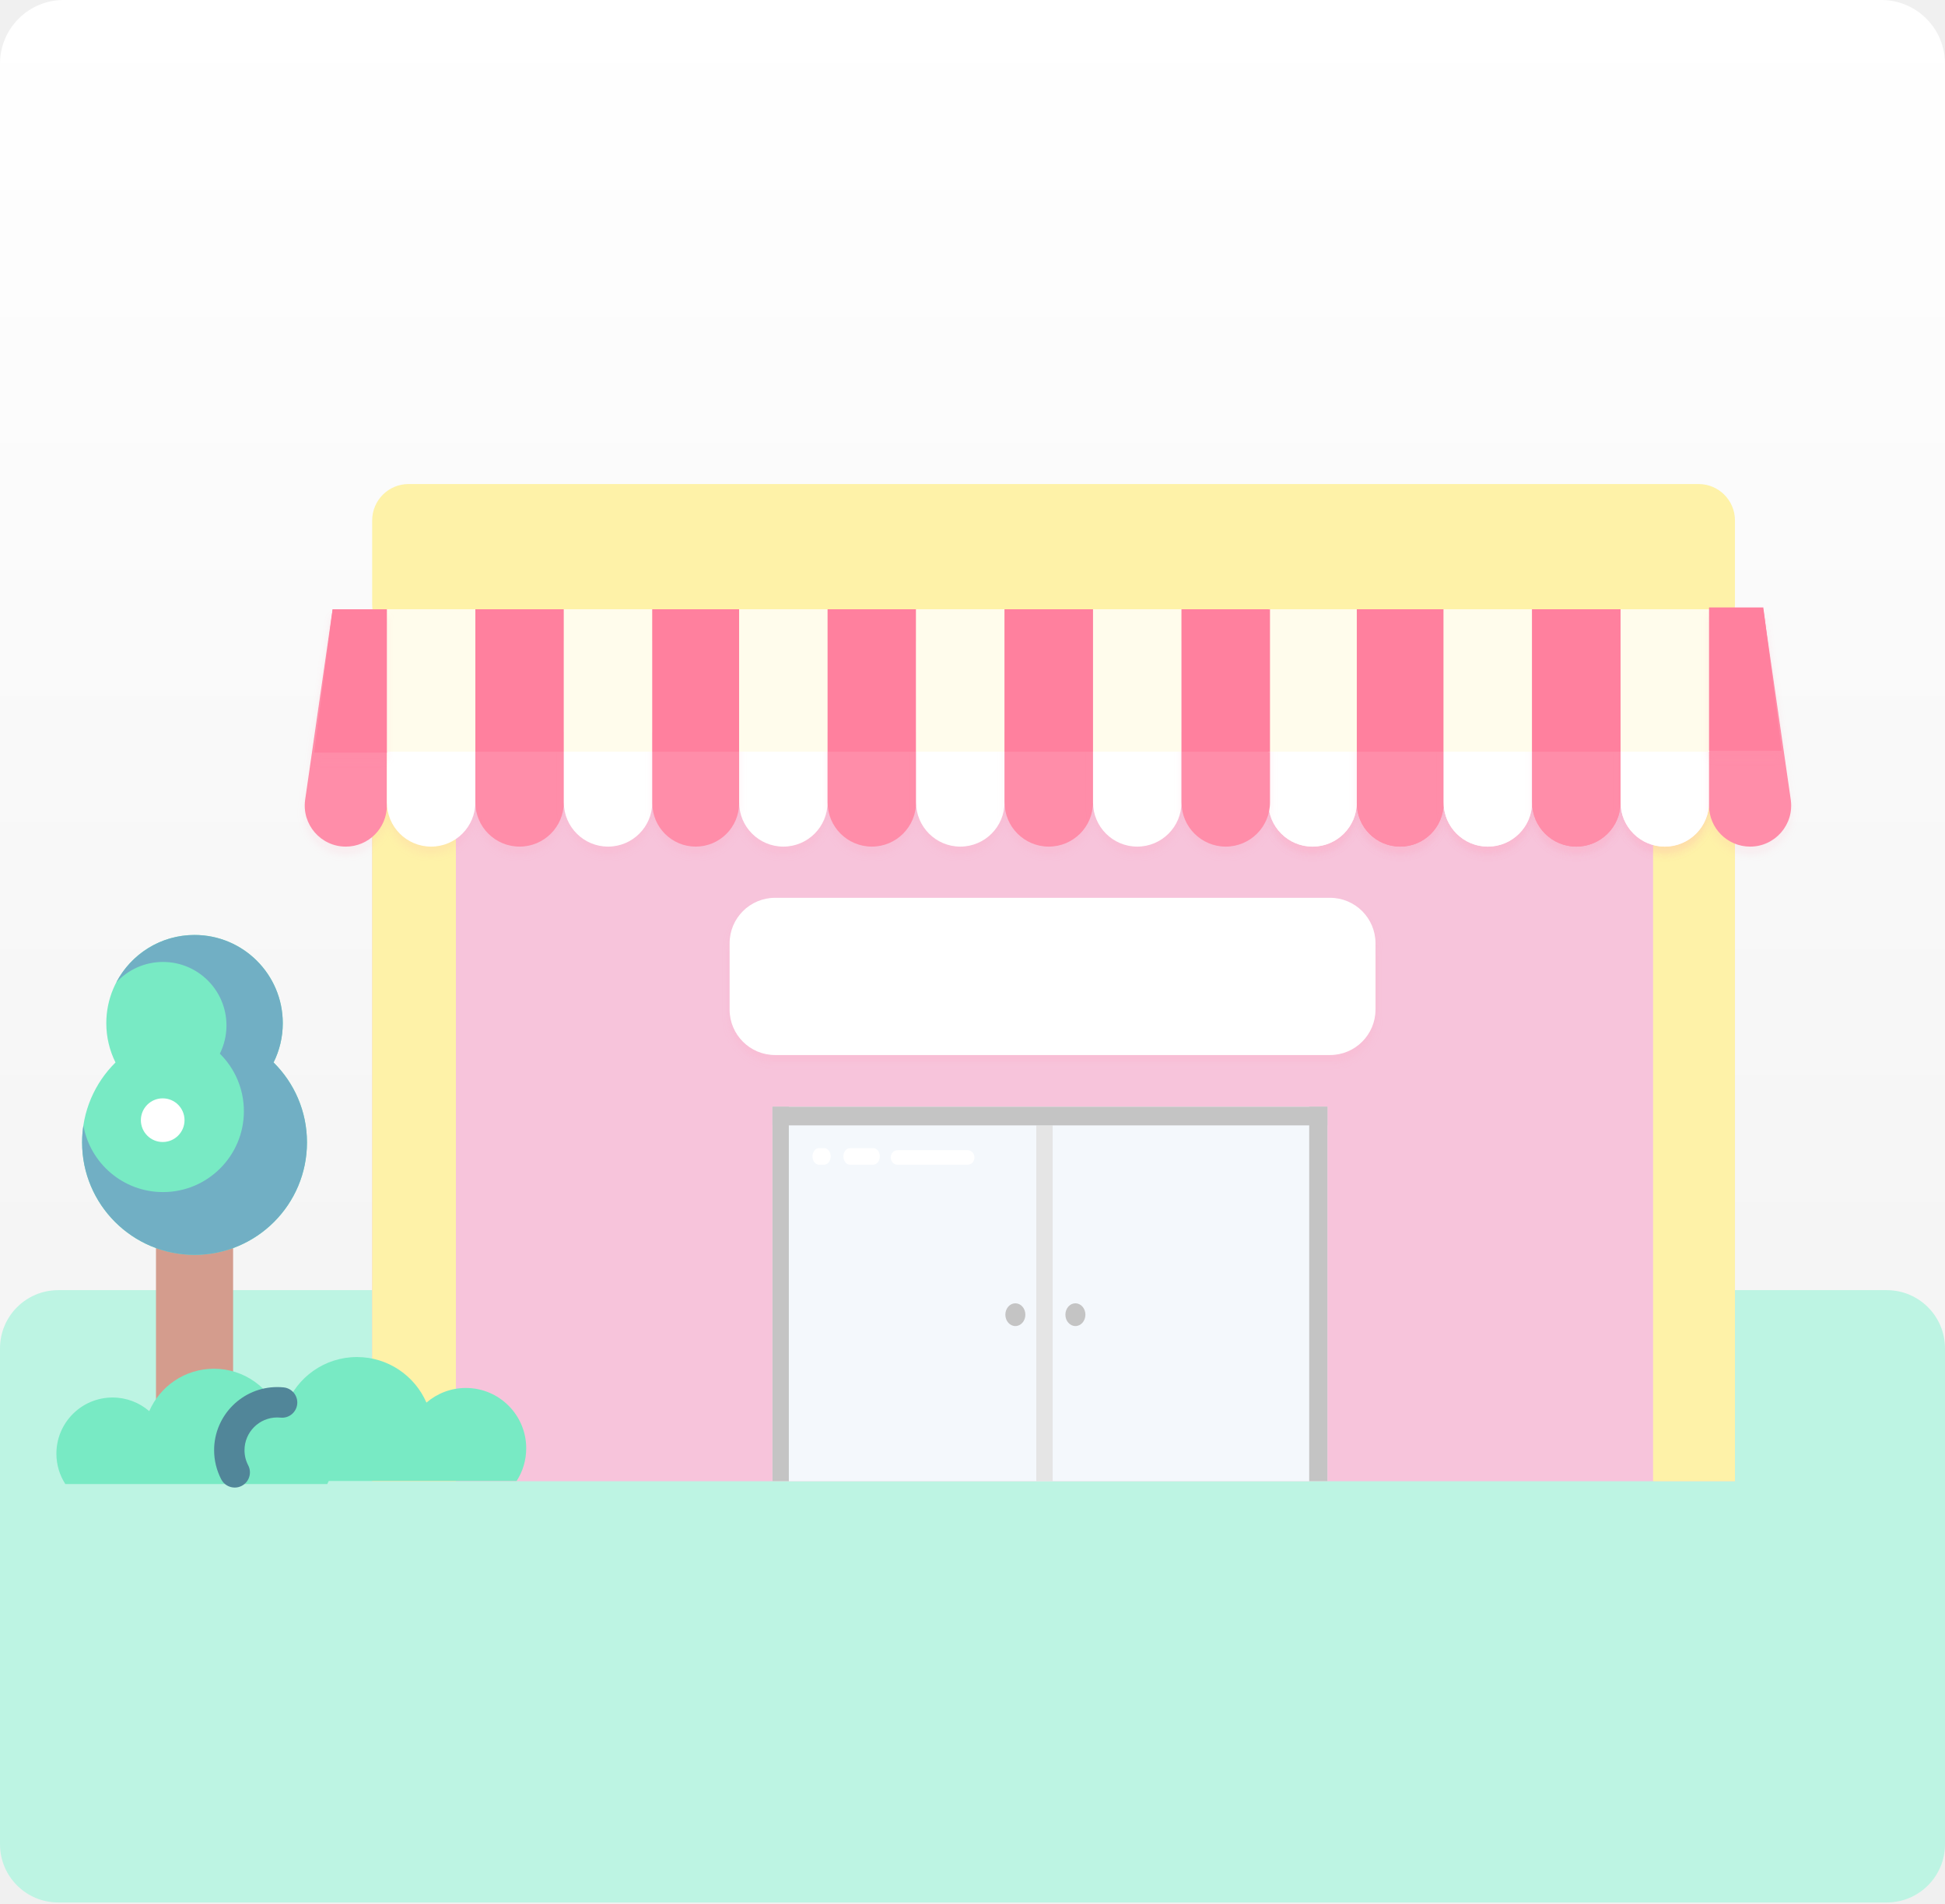
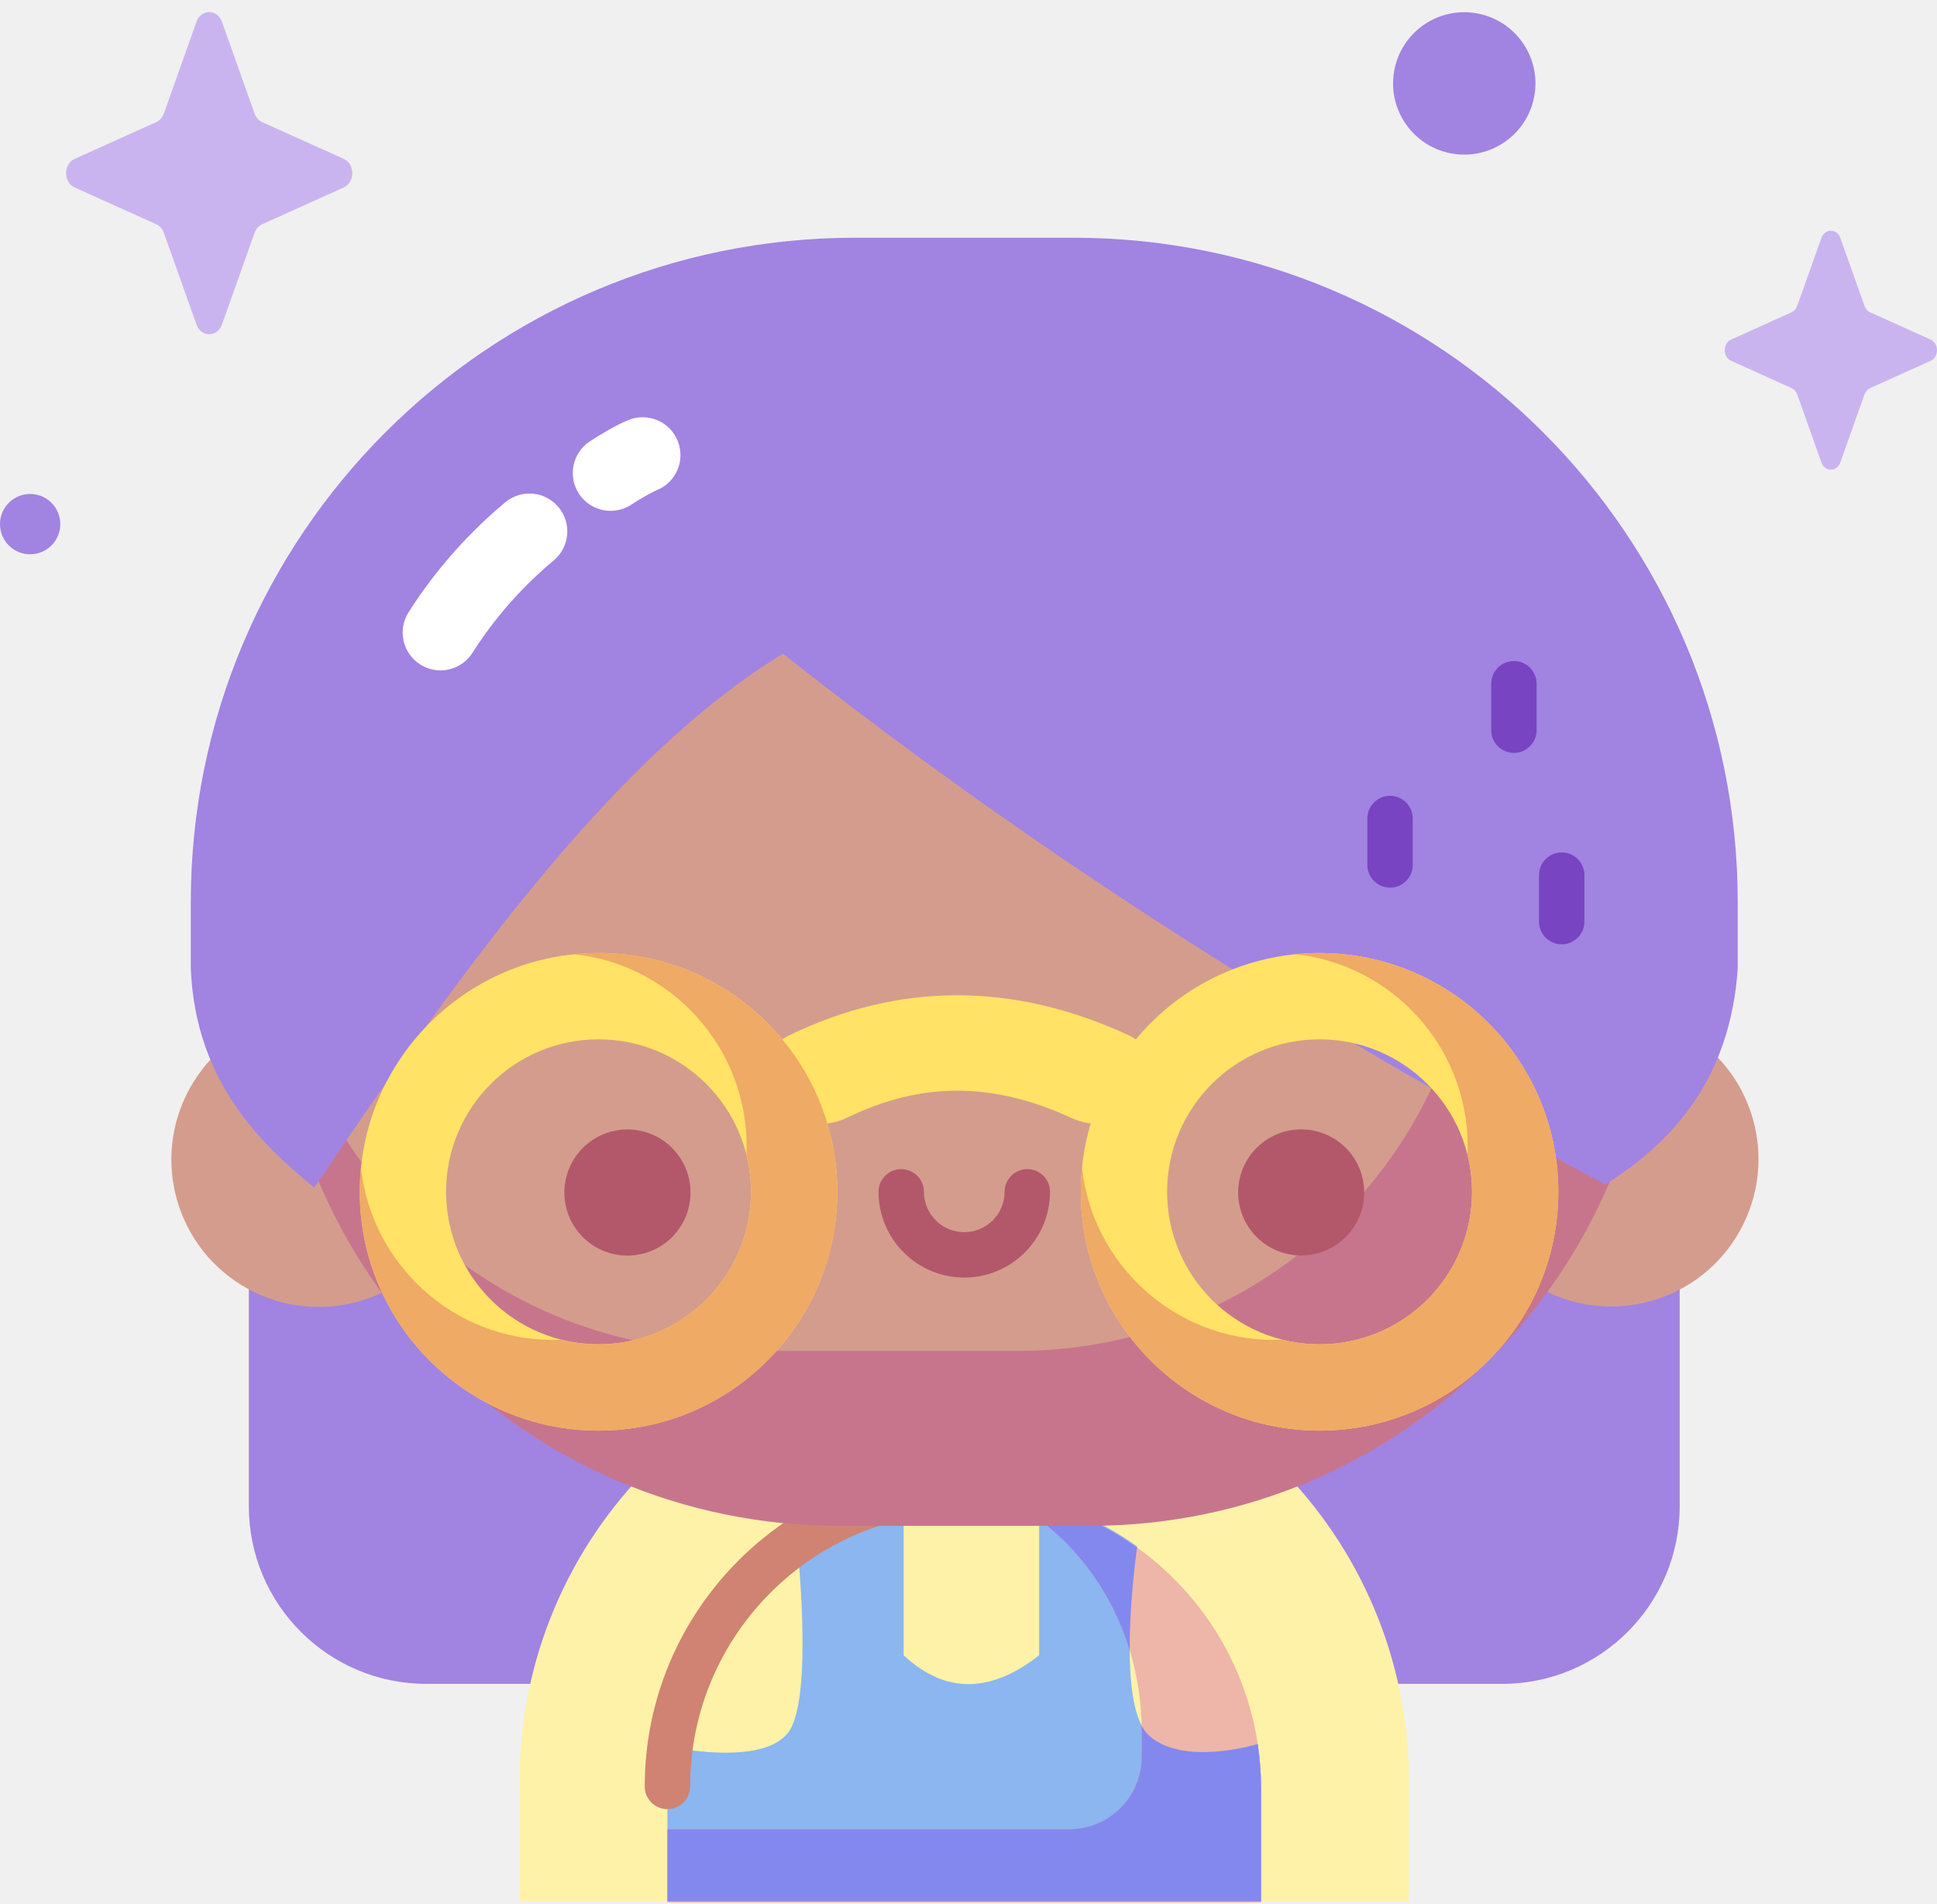
- <svg xmlns="http://www.w3.org/2000/svg" width="1069" height="1046" viewBox="0 0 1069 1046" fill="none">
-   <rect width="1069" height="1043" rx="35" fill="url(#paint0_linear)" />
-   <path d="M0 741C0 723.327 14.327 709 32 709H1037C1054.67 709 1069 723.327 1069 741V1013.5C1069 1031.17 1054.67 1045.5 1037 1045.5H32C14.327 1045.5 0 1031.17 0 1013.5V741Z" fill="#BDF4E3" />
-   <rect x="204.556" y="402.432" width="749" height="411.568" fill="#F7C4DB" />
-   <rect x="204.556" y="402.432" width="46" height="411.568" fill="#FEF2A8" />
-   <rect x="204.556" y="266" width="749" height="86.407" rx="20" fill="#FEF2A8" />
-   <g filter="url(#filter0_d)">
-     <rect x="401" y="493.386" width="355" height="86.407" rx="25" fill="white" />
-   </g>
-   <rect x="908.556" y="402.432" width="45" height="411.568" fill="#FEF2A8" />
-   <rect x="424.556" y="608.216" width="305" height="205.784" fill="#F4F8FC" />
-   <rect x="424.556" y="608.216" width="9" height="205.784" fill="#C4C4C4" />
-   <rect x="719.556" y="608.216" width="10" height="205.784" fill="#C4C4C4" />
-   <rect x="569.556" y="618.448" width="9" height="195.552" fill="#E5E5E5" />
-   <ellipse cx="558.056" cy="722.477" rx="5.5" ry="6.253" fill="#C4C4C4" />
-   <ellipse cx="591.056" cy="722.477" rx="5.5" ry="6.253" fill="#C4C4C4" />
-   <rect x="424.556" y="608.216" width="305" height="10.232" fill="#C4C4C4" />
-   <path d="M531.875 632.091H493.236C492.26 632.091 491.324 632.511 490.634 633.257C489.943 634.003 489.556 635.015 489.556 636.071C489.556 637.126 489.943 638.138 490.634 638.884C491.324 639.631 492.26 640.05 493.236 640.05H531.875C532.851 640.05 533.787 639.631 534.478 638.884C535.168 638.138 535.556 637.126 535.556 636.071C535.556 635.015 535.168 634.003 534.478 633.257C533.787 632.511 532.851 632.091 531.875 632.091V632.091Z" fill="white" />
-   <path d="M479.986 630.954H467.126C466.179 630.954 465.271 631.433 464.601 632.286C463.932 633.139 463.556 634.296 463.556 635.502C463.556 636.708 463.932 637.865 464.601 638.718C465.271 639.571 466.179 640.05 467.126 640.05H479.986C480.933 640.05 481.841 639.571 482.51 638.718C483.18 637.865 483.556 636.708 483.556 635.502C483.556 634.296 483.18 633.139 482.51 632.286C481.841 631.433 480.933 630.954 479.986 630.954V630.954Z" fill="white" />
-   <path d="M452.986 630.954H450.126C449.179 630.954 448.271 631.433 447.601 632.286C446.932 633.139 446.556 634.296 446.556 635.502C446.556 636.708 446.932 637.865 447.601 638.718C448.271 639.571 449.179 640.05 450.126 640.05H452.986C453.933 640.05 454.841 639.571 455.51 638.718C456.18 637.865 456.556 636.708 456.556 635.502C456.556 634.296 456.18 633.139 455.51 632.286C454.841 631.433 453.933 630.954 452.986 630.954V630.954Z" fill="white" />
-   <g filter="url(#filter1_d)">
-     <path d="M697.088 334.855H745.717V440.937C745.717 454.366 734.831 465.252 721.403 465.252V465.252C707.974 465.252 697.088 454.366 697.088 440.937V334.855Z" fill="white" />
-   </g>
-   <g filter="url(#filter2_d)">
-     <path d="M745.717 334.855H793.429V441.396C793.429 454.571 782.748 465.252 769.573 465.252V465.252C756.397 465.252 745.717 454.571 745.717 441.396V334.855Z" fill="#FF8DA9" />
-   </g>
-   <g filter="url(#filter3_d)">
-     <path d="M793.429 334.855H842.058V440.937C842.058 454.366 831.172 465.252 817.743 465.252V465.252C804.315 465.252 793.429 454.366 793.429 440.937V334.855Z" fill="white" />
-   </g>
-   <g filter="url(#filter4_d)">
-     <path d="M842.058 334.855H890.687V440.937C890.687 454.366 879.801 465.252 866.373 465.252V465.252C852.944 465.252 842.058 454.366 842.058 440.937V334.855Z" fill="#FF8DA9" />
-   </g>
-   <g filter="url(#filter5_d)">
-     <path d="M890.688 334.855H939.317V440.937C939.317 454.366 928.431 465.252 915.002 465.252V465.252C901.574 465.252 890.688 454.366 890.688 440.937V334.855Z" fill="white" />
-   </g>
-   <g filter="url(#filter6_d)">
-     <path d="M697.088 334.855H745.717V440.937C745.717 454.366 734.831 465.252 721.403 465.252V465.252C707.974 465.252 697.088 454.366 697.088 440.937V334.855Z" fill="white" />
-   </g>
-   <g filter="url(#filter7_d)">
-     <path d="M745.717 334.855H793.429V441.396C793.429 454.571 782.748 465.252 769.573 465.252V465.252C756.397 465.252 745.717 454.571 745.717 441.396V334.855Z" fill="#FF8DA9" />
-   </g>
-   <g filter="url(#filter8_d)">
-     <path d="M793.429 334.855H842.058V440.937C842.058 454.366 831.172 465.252 817.743 465.252V465.252C804.315 465.252 793.429 454.366 793.429 440.937V334.855Z" fill="white" />
-   </g>
-   <g filter="url(#filter9_d)">
-     <path d="M842.058 334.855H890.687V440.937C890.687 454.366 879.801 465.252 866.373 465.252V465.252C852.944 465.252 842.058 454.366 842.058 440.937V334.855Z" fill="#FF8DA9" />
-   </g>
-   <g filter="url(#filter10_d)">
-     <path d="M890.688 334.855H939.317V440.937C939.317 454.366 928.431 465.252 915.002 465.252V465.252C901.574 465.252 890.688 454.366 890.688 440.937V334.855Z" fill="white" />
-   </g>
-   <g filter="url(#filter11_d)">
-     <path d="M406.229 334.855H454.858V440.937C454.858 454.366 443.972 465.252 430.544 465.252V465.252C417.115 465.252 406.229 454.366 406.229 440.937V334.855Z" fill="white" />
-   </g>
-   <g filter="url(#filter12_d)">
-     <path d="M454.858 334.855H503.488V440.937C503.488 454.366 492.602 465.252 479.173 465.252V465.252C465.744 465.252 454.858 454.366 454.858 440.937V334.855Z" fill="#FF8DA9" />
-   </g>
-   <g filter="url(#filter13_d)">
-     <path d="M503.488 334.855H552.117V440.937C552.117 454.366 541.231 465.252 527.802 465.252V465.252C514.374 465.252 503.488 454.366 503.488 440.937V334.855Z" fill="white" />
-   </g>
-   <g filter="url(#filter14_d)">
-     <path d="M552.117 334.855H600.747V440.937C600.747 454.366 589.86 465.252 576.432 465.252V465.252C563.003 465.252 552.117 454.366 552.117 440.937V334.855Z" fill="#FF8DA9" />
-   </g>
-   <g filter="url(#filter15_d)">
-     <path d="M600.747 334.855H649.376V440.937C649.376 454.366 638.49 465.252 625.061 465.252V465.252C611.633 465.252 600.747 454.366 600.747 440.937V334.855Z" fill="white" />
-   </g>
-   <g filter="url(#filter16_d)">
-     <path d="M649.376 334.855H698.005V440.937C698.005 454.366 687.119 465.252 673.691 465.252V465.252C660.262 465.252 649.376 454.366 649.376 440.937V334.855Z" fill="#FF8DA9" />
-   </g>
-   <g filter="url(#filter17_d)">
-     <path d="M969.137 334.855H939.317V442.682C939.317 455.147 949.422 465.252 961.887 465.252V465.252C975.634 465.252 986.189 453.066 984.226 439.46L969.137 334.855Z" fill="#FF8DA9" />
-   </g>
-   <g filter="url(#filter18_d)">
-     <path d="M261.259 334.855H309.888V440.937C309.888 454.366 299.002 465.252 285.573 465.252V465.252C272.145 465.252 261.259 454.366 261.259 440.937V334.855Z" fill="#FF8DA9" />
-   </g>
-   <g filter="url(#filter19_d)">
-     <path d="M309.888 334.855H358.517V440.937C358.517 454.366 347.631 465.252 334.203 465.252V465.252C320.774 465.252 309.888 454.366 309.888 440.937V334.855Z" fill="white" />
-   </g>
-   <g filter="url(#filter20_d)">
-     <path d="M358.518 334.855H406.229V441.396C406.229 454.571 395.549 465.252 382.373 465.252V465.252C369.198 465.252 358.518 454.571 358.518 441.396V334.855Z" fill="#FF8DA9" />
-   </g>
-   <g filter="url(#filter21_d)">
-     <path d="M182.809 334.855H212.629V442.682C212.629 455.147 202.524 465.252 190.059 465.252V465.252C176.312 465.252 165.758 453.066 167.721 439.46L182.809 334.855Z" fill="#FF8DA9" />
-   </g>
-   <g filter="url(#filter22_d)">
-     <path d="M212.629 334.855H261.259V440.937C261.259 454.366 250.373 465.252 236.944 465.252V465.252C223.515 465.252 212.629 454.366 212.629 440.937V334.855Z" fill="white" />
-   </g>
-   <path d="M697.088 334.855H745.717V413.093H697.088V334.855Z" fill="#FFFCEC" />
-   <path d="M745.717 334.855H793.429V413.093H745.717V334.855Z" fill="#FF809E" />
-   <path d="M793.429 334.855H842.059V413.093H793.429V334.855Z" fill="#FFFCEC" />
-   <path d="M842.059 334.855H890.688V413.093H842.059V334.855Z" fill="#FF809E" />
-   <path d="M890.688 334.855H939.317V413.093H890.688V334.855Z" fill="#FFFCEC" />
-   <path d="M697.088 334.855H745.717V413.093H697.088V334.855Z" fill="#FFFCEC" />
-   <path d="M745.717 334.855H793.429V413.093H745.717V334.855Z" fill="#FF809E" />
-   <path d="M793.429 334.855H842.059V413.093H793.429V334.855Z" fill="#FFFCEC" />
-   <path d="M842.059 334.855H890.688V413.093H842.059V334.855Z" fill="#FF809E" />
-   <path d="M890.688 334.855H939.317V413.093H890.688V334.855Z" fill="#FFFCEC" />
-   <path d="M406.229 334.855H454.859V413.093H406.229V334.855Z" fill="#FFFCEC" />
-   <path d="M454.859 334.855H503.488V413.093H454.859V334.855Z" fill="#FF809E" />
-   <path d="M503.488 334.855H552.118V413.093H503.488V334.855Z" fill="#FFFCEC" />
-   <path d="M552.117 334.855H600.747V413.093H552.117V334.855Z" fill="#FF809E" />
-   <path d="M600.747 334.855H649.376V413.093H600.747V334.855Z" fill="#FFFCEC" />
-   <path d="M649.376 334.855H698.005V413.093H649.376V334.855Z" fill="#FF809E" />
-   <path d="M261.259 334.855H309.888V413.093H261.259V334.855Z" fill="#FF809E" />
-   <path d="M309.888 334.855H358.518V413.093H309.888V334.855Z" fill="#FFFCEC" />
-   <path d="M358.518 334.855H406.229V413.093H358.518V334.855Z" fill="#FF809E" />
-   <path d="M212.629 334.855H261.259V413.093H212.629V334.855Z" fill="#FFFCEC" />
-   <g filter="url(#filter23_d)">
-     <path d="M182.81 334.855H212.63V413.615H172.717L182.81 334.855Z" fill="#FF809E" />
-   </g>
-   <g filter="url(#filter24_d)">
-     <path d="M969.137 333.812H939.317V412.572H979.23L969.137 333.812Z" fill="#FF809E" />
-   </g>
-   <path d="M85.73 646.157H128.113V783.871H85.73V646.157Z" fill="#D49C8D" />
-   <path d="M179.862 815.559C181.762 811.917 182.842 807.78 182.842 803.388C182.842 788.835 171.044 777.037 156.491 777.037C155.592 777.037 154.704 777.083 153.827 777.173C148.267 762.565 134.14 752.182 117.58 752.182C101.665 752.182 87.996 761.773 82.02 775.488C76.611 770.823 69.574 767.996 61.872 767.996C44.822 767.996 31 781.818 31 798.868C31 805.02 32.807 810.747 35.907 815.56H179.862V815.559Z" fill="#78EAC4" />
-   <path d="M150.359 583.87C153.59 577.373 155.417 570.057 155.417 562.308C155.417 535.525 133.705 513.812 106.921 513.812C80.138 513.812 58.425 535.525 58.425 562.308C58.425 570.057 60.252 577.373 63.483 583.87C52.151 595.072 45.124 610.62 45.124 627.814C45.124 661.943 72.791 689.611 106.921 689.611C141.051 689.611 168.718 661.943 168.718 627.814C168.718 610.62 161.691 595.072 150.359 583.87V583.87Z" fill="#78EAC4" />
-   <path d="M150.359 583.87C153.59 577.373 155.417 570.057 155.417 562.308C155.417 535.525 133.705 513.812 106.921 513.812C88.227 513.812 72.013 524.396 63.92 539.894C70.296 532.973 79.43 528.634 89.583 528.634C108.85 528.634 124.471 544.254 124.471 563.522C124.471 569.096 123.157 574.361 120.832 579.034C128.984 587.093 134.039 598.278 134.039 610.648C134.039 635.202 114.135 655.105 89.581 655.105C67.705 655.105 49.533 639.3 45.827 618.488C45.366 621.53 45.124 624.643 45.124 627.814C45.124 661.943 72.791 689.611 106.921 689.611C141.051 689.611 168.718 661.943 168.718 627.814C168.718 610.62 161.691 595.074 150.359 583.87V583.87Z" fill="#71AFC4" />
-   <path d="M129.236 813.869C127.194 809.956 126.033 805.51 126.033 800.789C126.033 785.148 138.712 772.469 154.352 772.469C155.318 772.469 156.273 772.519 157.216 772.613C163.192 756.915 178.374 745.756 196.17 745.756C213.275 745.756 227.964 756.064 234.387 770.802C240.199 765.789 247.762 762.751 256.039 762.751C274.363 762.751 289.218 777.604 289.218 795.929C289.218 802.54 287.276 808.695 283.943 813.868H129.236V813.869Z" fill="#78EAC4" />
-   <path d="M129.02 817.488C126.008 817.488 123.099 815.854 121.609 812.999C119.037 808.074 117.679 802.529 117.679 796.964C117.679 777.828 133.246 762.259 152.382 762.259C153.534 762.259 154.711 762.318 155.879 762.435C160.468 762.894 163.818 766.987 163.357 771.578C162.898 776.167 158.808 779.52 154.214 779.056C153.597 778.995 152.98 778.963 152.382 778.963C142.458 778.963 134.384 787.037 134.384 796.962C134.384 799.888 135.067 802.682 136.416 805.267C138.552 809.357 136.966 814.402 132.877 816.536C131.643 817.182 130.322 817.488 129.02 817.488V817.488Z" fill="#518699" />
-   <path d="M89.422 627.587C96.049 627.587 101.42 622.215 101.42 615.589C101.42 608.962 96.049 603.59 89.422 603.59C82.796 603.59 77.424 608.962 77.424 615.589C77.424 622.215 82.796 627.587 89.422 627.587Z" fill="white" />
-   <defs>
-     <filter id="filter0_d" x="397" y="493.386" width="363" height="94.407" filterUnits="userSpaceOnUse" color-interpolation-filters="sRGB">
-       <feFlood flood-opacity="0" result="BackgroundImageFix" />
-       <feColorMatrix in="SourceAlpha" type="matrix" values="0 0 0 0 0 0 0 0 0 0 0 0 0 0 0 0 0 0 127 0" result="hardAlpha" />
-       <feOffset dy="4" />
-       <feGaussianBlur stdDeviation="2" />
-       <feColorMatrix type="matrix" values="0 0 0 0 1 0 0 0 0 0.554 0 0 0 0 0.661 0 0 0 0.1 0" />
-       <feBlend mode="normal" in2="BackgroundImageFix" result="effect1_dropShadow" />
-       <feBlend mode="normal" in="SourceGraphic" in2="effect1_dropShadow" result="shape" />
-     </filter>
-     <filter id="filter1_d" x="693.088" y="334.855" width="56.629" height="138.397" filterUnits="userSpaceOnUse" color-interpolation-filters="sRGB">
-       <feFlood flood-opacity="0" result="BackgroundImageFix" />
-       <feColorMatrix in="SourceAlpha" type="matrix" values="0 0 0 0 0 0 0 0 0 0 0 0 0 0 0 0 0 0 127 0" result="hardAlpha" />
-       <feOffset dy="4" />
-       <feGaussianBlur stdDeviation="2" />
-       <feColorMatrix type="matrix" values="0 0 0 0 1 0 0 0 0 0.554 0 0 0 0 0.661 0 0 0 0.1 0" />
-       <feBlend mode="normal" in2="BackgroundImageFix" result="effect1_dropShadow" />
-       <feBlend mode="normal" in="SourceGraphic" in2="effect1_dropShadow" result="shape" />
-     </filter>
-     <filter id="filter2_d" x="741.717" y="334.855" width="55.712" height="138.397" filterUnits="userSpaceOnUse" color-interpolation-filters="sRGB">
-       <feFlood flood-opacity="0" result="BackgroundImageFix" />
-       <feColorMatrix in="SourceAlpha" type="matrix" values="0 0 0 0 0 0 0 0 0 0 0 0 0 0 0 0 0 0 127 0" result="hardAlpha" />
-       <feOffset dy="4" />
-       <feGaussianBlur stdDeviation="2" />
-       <feColorMatrix type="matrix" values="0 0 0 0 1 0 0 0 0 0.554 0 0 0 0 0.661 0 0 0 0.1 0" />
-       <feBlend mode="normal" in2="BackgroundImageFix" result="effect1_dropShadow" />
-       <feBlend mode="normal" in="SourceGraphic" in2="effect1_dropShadow" result="shape" />
-     </filter>
-     <filter id="filter3_d" x="789.429" y="334.855" width="56.629" height="138.397" filterUnits="userSpaceOnUse" color-interpolation-filters="sRGB">
-       <feFlood flood-opacity="0" result="BackgroundImageFix" />
-       <feColorMatrix in="SourceAlpha" type="matrix" values="0 0 0 0 0 0 0 0 0 0 0 0 0 0 0 0 0 0 127 0" result="hardAlpha" />
-       <feOffset dy="4" />
-       <feGaussianBlur stdDeviation="2" />
-       <feColorMatrix type="matrix" values="0 0 0 0 1 0 0 0 0 0.554 0 0 0 0 0.661 0 0 0 0.1 0" />
-       <feBlend mode="normal" in2="BackgroundImageFix" result="effect1_dropShadow" />
-       <feBlend mode="normal" in="SourceGraphic" in2="effect1_dropShadow" result="shape" />
-     </filter>
-     <filter id="filter4_d" x="838.058" y="334.855" width="56.629" height="138.397" filterUnits="userSpaceOnUse" color-interpolation-filters="sRGB">
-       <feFlood flood-opacity="0" result="BackgroundImageFix" />
-       <feColorMatrix in="SourceAlpha" type="matrix" values="0 0 0 0 0 0 0 0 0 0 0 0 0 0 0 0 0 0 127 0" result="hardAlpha" />
-       <feOffset dy="4" />
-       <feGaussianBlur stdDeviation="2" />
-       <feColorMatrix type="matrix" values="0 0 0 0 1 0 0 0 0 0.554 0 0 0 0 0.661 0 0 0 0.1 0" />
-       <feBlend mode="normal" in2="BackgroundImageFix" result="effect1_dropShadow" />
-       <feBlend mode="normal" in="SourceGraphic" in2="effect1_dropShadow" result="shape" />
-     </filter>
-     <filter id="filter5_d" x="886.688" y="334.855" width="56.629" height="138.397" filterUnits="userSpaceOnUse" color-interpolation-filters="sRGB">
-       <feFlood flood-opacity="0" result="BackgroundImageFix" />
-       <feColorMatrix in="SourceAlpha" type="matrix" values="0 0 0 0 0 0 0 0 0 0 0 0 0 0 0 0 0 0 127 0" result="hardAlpha" />
-       <feOffset dy="4" />
-       <feGaussianBlur stdDeviation="2" />
-       <feColorMatrix type="matrix" values="0 0 0 0 1 0 0 0 0 0.554 0 0 0 0 0.661 0 0 0 0.1 0" />
-       <feBlend mode="normal" in2="BackgroundImageFix" result="effect1_dropShadow" />
-       <feBlend mode="normal" in="SourceGraphic" in2="effect1_dropShadow" result="shape" />
-     </filter>
-     <filter id="filter6_d" x="693.088" y="334.855" width="56.629" height="138.397" filterUnits="userSpaceOnUse" color-interpolation-filters="sRGB">
-       <feFlood flood-opacity="0" result="BackgroundImageFix" />
-       <feColorMatrix in="SourceAlpha" type="matrix" values="0 0 0 0 0 0 0 0 0 0 0 0 0 0 0 0 0 0 127 0" result="hardAlpha" />
-       <feOffset dy="4" />
-       <feGaussianBlur stdDeviation="2" />
-       <feColorMatrix type="matrix" values="0 0 0 0 1 0 0 0 0 0.554 0 0 0 0 0.661 0 0 0 0.1 0" />
-       <feBlend mode="normal" in2="BackgroundImageFix" result="effect1_dropShadow" />
-       <feBlend mode="normal" in="SourceGraphic" in2="effect1_dropShadow" result="shape" />
-     </filter>
-     <filter id="filter7_d" x="741.717" y="334.855" width="55.712" height="138.397" filterUnits="userSpaceOnUse" color-interpolation-filters="sRGB">
-       <feFlood flood-opacity="0" result="BackgroundImageFix" />
-       <feColorMatrix in="SourceAlpha" type="matrix" values="0 0 0 0 0 0 0 0 0 0 0 0 0 0 0 0 0 0 127 0" result="hardAlpha" />
-       <feOffset dy="4" />
-       <feGaussianBlur stdDeviation="2" />
-       <feColorMatrix type="matrix" values="0 0 0 0 1 0 0 0 0 0.554 0 0 0 0 0.661 0 0 0 0.1 0" />
-       <feBlend mode="normal" in2="BackgroundImageFix" result="effect1_dropShadow" />
-       <feBlend mode="normal" in="SourceGraphic" in2="effect1_dropShadow" result="shape" />
-     </filter>
-     <filter id="filter8_d" x="789.429" y="334.855" width="56.629" height="138.397" filterUnits="userSpaceOnUse" color-interpolation-filters="sRGB">
-       <feFlood flood-opacity="0" result="BackgroundImageFix" />
-       <feColorMatrix in="SourceAlpha" type="matrix" values="0 0 0 0 0 0 0 0 0 0 0 0 0 0 0 0 0 0 127 0" result="hardAlpha" />
-       <feOffset dy="4" />
-       <feGaussianBlur stdDeviation="2" />
-       <feColorMatrix type="matrix" values="0 0 0 0 1 0 0 0 0 0.554 0 0 0 0 0.661 0 0 0 0.1 0" />
-       <feBlend mode="normal" in2="BackgroundImageFix" result="effect1_dropShadow" />
-       <feBlend mode="normal" in="SourceGraphic" in2="effect1_dropShadow" result="shape" />
-     </filter>
-     <filter id="filter9_d" x="838.058" y="334.855" width="56.629" height="138.397" filterUnits="userSpaceOnUse" color-interpolation-filters="sRGB">
-       <feFlood flood-opacity="0" result="BackgroundImageFix" />
-       <feColorMatrix in="SourceAlpha" type="matrix" values="0 0 0 0 0 0 0 0 0 0 0 0 0 0 0 0 0 0 127 0" result="hardAlpha" />
-       <feOffset dy="4" />
-       <feGaussianBlur stdDeviation="2" />
-       <feColorMatrix type="matrix" values="0 0 0 0 1 0 0 0 0 0.554 0 0 0 0 0.661 0 0 0 0.1 0" />
-       <feBlend mode="normal" in2="BackgroundImageFix" result="effect1_dropShadow" />
-       <feBlend mode="normal" in="SourceGraphic" in2="effect1_dropShadow" result="shape" />
-     </filter>
-     <filter id="filter10_d" x="886.688" y="334.855" width="56.629" height="138.397" filterUnits="userSpaceOnUse" color-interpolation-filters="sRGB">
-       <feFlood flood-opacity="0" result="BackgroundImageFix" />
-       <feColorMatrix in="SourceAlpha" type="matrix" values="0 0 0 0 0 0 0 0 0 0 0 0 0 0 0 0 0 0 127 0" result="hardAlpha" />
-       <feOffset dy="4" />
-       <feGaussianBlur stdDeviation="2" />
-       <feColorMatrix type="matrix" values="0 0 0 0 1 0 0 0 0 0.554 0 0 0 0 0.661 0 0 0 0.1 0" />
-       <feBlend mode="normal" in2="BackgroundImageFix" result="effect1_dropShadow" />
-       <feBlend mode="normal" in="SourceGraphic" in2="effect1_dropShadow" result="shape" />
-     </filter>
-     <filter id="filter11_d" x="402.229" y="334.855" width="56.629" height="138.397" filterUnits="userSpaceOnUse" color-interpolation-filters="sRGB">
-       <feFlood flood-opacity="0" result="BackgroundImageFix" />
-       <feColorMatrix in="SourceAlpha" type="matrix" values="0 0 0 0 0 0 0 0 0 0 0 0 0 0 0 0 0 0 127 0" result="hardAlpha" />
-       <feOffset dy="4" />
-       <feGaussianBlur stdDeviation="2" />
-       <feColorMatrix type="matrix" values="0 0 0 0 1 0 0 0 0 0.554 0 0 0 0 0.661 0 0 0 0.1 0" />
-       <feBlend mode="normal" in2="BackgroundImageFix" result="effect1_dropShadow" />
-       <feBlend mode="normal" in="SourceGraphic" in2="effect1_dropShadow" result="shape" />
-     </filter>
-     <filter id="filter12_d" x="450.858" y="334.855" width="56.629" height="138.397" filterUnits="userSpaceOnUse" color-interpolation-filters="sRGB">
-       <feFlood flood-opacity="0" result="BackgroundImageFix" />
-       <feColorMatrix in="SourceAlpha" type="matrix" values="0 0 0 0 0 0 0 0 0 0 0 0 0 0 0 0 0 0 127 0" result="hardAlpha" />
-       <feOffset dy="4" />
-       <feGaussianBlur stdDeviation="2" />
-       <feColorMatrix type="matrix" values="0 0 0 0 1 0 0 0 0 0.554 0 0 0 0 0.661 0 0 0 0.1 0" />
-       <feBlend mode="normal" in2="BackgroundImageFix" result="effect1_dropShadow" />
-       <feBlend mode="normal" in="SourceGraphic" in2="effect1_dropShadow" result="shape" />
-     </filter>
-     <filter id="filter13_d" x="499.488" y="334.855" width="56.629" height="138.397" filterUnits="userSpaceOnUse" color-interpolation-filters="sRGB">
-       <feFlood flood-opacity="0" result="BackgroundImageFix" />
-       <feColorMatrix in="SourceAlpha" type="matrix" values="0 0 0 0 0 0 0 0 0 0 0 0 0 0 0 0 0 0 127 0" result="hardAlpha" />
-       <feOffset dy="4" />
-       <feGaussianBlur stdDeviation="2" />
-       <feColorMatrix type="matrix" values="0 0 0 0 1 0 0 0 0 0.554 0 0 0 0 0.661 0 0 0 0.1 0" />
-       <feBlend mode="normal" in2="BackgroundImageFix" result="effect1_dropShadow" />
-       <feBlend mode="normal" in="SourceGraphic" in2="effect1_dropShadow" result="shape" />
-     </filter>
-     <filter id="filter14_d" x="548.117" y="334.855" width="56.629" height="138.397" filterUnits="userSpaceOnUse" color-interpolation-filters="sRGB">
-       <feFlood flood-opacity="0" result="BackgroundImageFix" />
-       <feColorMatrix in="SourceAlpha" type="matrix" values="0 0 0 0 0 0 0 0 0 0 0 0 0 0 0 0 0 0 127 0" result="hardAlpha" />
-       <feOffset dy="4" />
-       <feGaussianBlur stdDeviation="2" />
-       <feColorMatrix type="matrix" values="0 0 0 0 1 0 0 0 0 0.554 0 0 0 0 0.661 0 0 0 0.1 0" />
-       <feBlend mode="normal" in2="BackgroundImageFix" result="effect1_dropShadow" />
-       <feBlend mode="normal" in="SourceGraphic" in2="effect1_dropShadow" result="shape" />
-     </filter>
-     <filter id="filter15_d" x="596.747" y="334.855" width="56.629" height="138.397" filterUnits="userSpaceOnUse" color-interpolation-filters="sRGB">
-       <feFlood flood-opacity="0" result="BackgroundImageFix" />
-       <feColorMatrix in="SourceAlpha" type="matrix" values="0 0 0 0 0 0 0 0 0 0 0 0 0 0 0 0 0 0 127 0" result="hardAlpha" />
-       <feOffset dy="4" />
-       <feGaussianBlur stdDeviation="2" />
-       <feColorMatrix type="matrix" values="0 0 0 0 1 0 0 0 0 0.554 0 0 0 0 0.661 0 0 0 0.1 0" />
-       <feBlend mode="normal" in2="BackgroundImageFix" result="effect1_dropShadow" />
-       <feBlend mode="normal" in="SourceGraphic" in2="effect1_dropShadow" result="shape" />
-     </filter>
-     <filter id="filter16_d" x="645.376" y="334.855" width="56.629" height="138.397" filterUnits="userSpaceOnUse" color-interpolation-filters="sRGB">
-       <feFlood flood-opacity="0" result="BackgroundImageFix" />
-       <feColorMatrix in="SourceAlpha" type="matrix" values="0 0 0 0 0 0 0 0 0 0 0 0 0 0 0 0 0 0 127 0" result="hardAlpha" />
-       <feOffset dy="4" />
-       <feGaussianBlur stdDeviation="2" />
-       <feColorMatrix type="matrix" values="0 0 0 0 1 0 0 0 0 0.554 0 0 0 0 0.661 0 0 0 0.1 0" />
-       <feBlend mode="normal" in2="BackgroundImageFix" result="effect1_dropShadow" />
-       <feBlend mode="normal" in="SourceGraphic" in2="effect1_dropShadow" result="shape" />
-     </filter>
-     <filter id="filter17_d" x="935.317" y="334.855" width="53.144" height="138.397" filterUnits="userSpaceOnUse" color-interpolation-filters="sRGB">
-       <feFlood flood-opacity="0" result="BackgroundImageFix" />
-       <feColorMatrix in="SourceAlpha" type="matrix" values="0 0 0 0 0 0 0 0 0 0 0 0 0 0 0 0 0 0 127 0" result="hardAlpha" />
-       <feOffset dy="4" />
-       <feGaussianBlur stdDeviation="2" />
-       <feColorMatrix type="matrix" values="0 0 0 0 1 0 0 0 0 0.554 0 0 0 0 0.661 0 0 0 0.1 0" />
-       <feBlend mode="normal" in2="BackgroundImageFix" result="effect1_dropShadow" />
-       <feBlend mode="normal" in="SourceGraphic" in2="effect1_dropShadow" result="shape" />
-     </filter>
-     <filter id="filter18_d" x="257.259" y="334.855" width="56.629" height="138.397" filterUnits="userSpaceOnUse" color-interpolation-filters="sRGB">
-       <feFlood flood-opacity="0" result="BackgroundImageFix" />
-       <feColorMatrix in="SourceAlpha" type="matrix" values="0 0 0 0 0 0 0 0 0 0 0 0 0 0 0 0 0 0 127 0" result="hardAlpha" />
-       <feOffset dy="4" />
-       <feGaussianBlur stdDeviation="2" />
-       <feColorMatrix type="matrix" values="0 0 0 0 1 0 0 0 0 0.554 0 0 0 0 0.661 0 0 0 0.1 0" />
-       <feBlend mode="normal" in2="BackgroundImageFix" result="effect1_dropShadow" />
-       <feBlend mode="normal" in="SourceGraphic" in2="effect1_dropShadow" result="shape" />
-     </filter>
-     <filter id="filter19_d" x="305.888" y="334.855" width="56.629" height="138.397" filterUnits="userSpaceOnUse" color-interpolation-filters="sRGB">
-       <feFlood flood-opacity="0" result="BackgroundImageFix" />
-       <feColorMatrix in="SourceAlpha" type="matrix" values="0 0 0 0 0 0 0 0 0 0 0 0 0 0 0 0 0 0 127 0" result="hardAlpha" />
-       <feOffset dy="4" />
-       <feGaussianBlur stdDeviation="2" />
-       <feColorMatrix type="matrix" values="0 0 0 0 1 0 0 0 0 0.554 0 0 0 0 0.661 0 0 0 0.1 0" />
-       <feBlend mode="normal" in2="BackgroundImageFix" result="effect1_dropShadow" />
-       <feBlend mode="normal" in="SourceGraphic" in2="effect1_dropShadow" result="shape" />
-     </filter>
-     <filter id="filter20_d" x="354.518" y="334.855" width="55.712" height="138.397" filterUnits="userSpaceOnUse" color-interpolation-filters="sRGB">
-       <feFlood flood-opacity="0" result="BackgroundImageFix" />
-       <feColorMatrix in="SourceAlpha" type="matrix" values="0 0 0 0 0 0 0 0 0 0 0 0 0 0 0 0 0 0 127 0" result="hardAlpha" />
-       <feOffset dy="4" />
-       <feGaussianBlur stdDeviation="2" />
-       <feColorMatrix type="matrix" values="0 0 0 0 1 0 0 0 0 0.554 0 0 0 0 0.661 0 0 0 0.1 0" />
-       <feBlend mode="normal" in2="BackgroundImageFix" result="effect1_dropShadow" />
-       <feBlend mode="normal" in="SourceGraphic" in2="effect1_dropShadow" result="shape" />
-     </filter>
-     <filter id="filter21_d" x="163.485" y="334.855" width="53.144" height="138.397" filterUnits="userSpaceOnUse" color-interpolation-filters="sRGB">
-       <feFlood flood-opacity="0" result="BackgroundImageFix" />
-       <feColorMatrix in="SourceAlpha" type="matrix" values="0 0 0 0 0 0 0 0 0 0 0 0 0 0 0 0 0 0 127 0" result="hardAlpha" />
-       <feOffset dy="4" />
-       <feGaussianBlur stdDeviation="2" />
-       <feColorMatrix type="matrix" values="0 0 0 0 1 0 0 0 0 0.554 0 0 0 0 0.661 0 0 0 0.1 0" />
-       <feBlend mode="normal" in2="BackgroundImageFix" result="effect1_dropShadow" />
-       <feBlend mode="normal" in="SourceGraphic" in2="effect1_dropShadow" result="shape" />
-     </filter>
-     <filter id="filter22_d" x="208.629" y="334.855" width="56.629" height="138.397" filterUnits="userSpaceOnUse" color-interpolation-filters="sRGB">
-       <feFlood flood-opacity="0" result="BackgroundImageFix" />
-       <feColorMatrix in="SourceAlpha" type="matrix" values="0 0 0 0 0 0 0 0 0 0 0 0 0 0 0 0 0 0 127 0" result="hardAlpha" />
-       <feOffset dy="4" />
-       <feGaussianBlur stdDeviation="2" />
-       <feColorMatrix type="matrix" values="0 0 0 0 1 0 0 0 0 0.554 0 0 0 0 0.661 0 0 0 0.1 0" />
-       <feBlend mode="normal" in2="BackgroundImageFix" result="effect1_dropShadow" />
-       <feBlend mode="normal" in="SourceGraphic" in2="effect1_dropShadow" result="shape" />
-     </filter>
-     <filter id="filter23_d" x="168.717" y="334.855" width="47.913" height="86.76" filterUnits="userSpaceOnUse" color-interpolation-filters="sRGB">
-       <feFlood flood-opacity="0" result="BackgroundImageFix" />
-       <feColorMatrix in="SourceAlpha" type="matrix" values="0 0 0 0 0 0 0 0 0 0 0 0 0 0 0 0 0 0 127 0" result="hardAlpha" />
-       <feOffset dy="4" />
-       <feGaussianBlur stdDeviation="2" />
-       <feColorMatrix type="matrix" values="0 0 0 0 1 0 0 0 0 0.554 0 0 0 0 0.661 0 0 0 0.1 0" />
-       <feBlend mode="normal" in2="BackgroundImageFix" result="effect1_dropShadow" />
-       <feBlend mode="normal" in="SourceGraphic" in2="effect1_dropShadow" result="shape" />
-     </filter>
-     <filter id="filter24_d" x="935.317" y="333.812" width="47.913" height="86.76" filterUnits="userSpaceOnUse" color-interpolation-filters="sRGB">
-       <feFlood flood-opacity="0" result="BackgroundImageFix" />
-       <feColorMatrix in="SourceAlpha" type="matrix" values="0 0 0 0 0 0 0 0 0 0 0 0 0 0 0 0 0 0 127 0" result="hardAlpha" />
-       <feOffset dy="4" />
-       <feGaussianBlur stdDeviation="2" />
-       <feColorMatrix type="matrix" values="0 0 0 0 1 0 0 0 0 0.554 0 0 0 0 0.661 0 0 0 0.1 0" />
-       <feBlend mode="normal" in2="BackgroundImageFix" result="effect1_dropShadow" />
-       <feBlend mode="normal" in="SourceGraphic" in2="effect1_dropShadow" result="shape" />
-     </filter>
-     <linearGradient id="paint0_linear" x1="534.5" y1="0" x2="534.5" y2="1043" gradientUnits="userSpaceOnUse">
-       <stop stop-color="white" />
-       <stop offset="1" stop-color="white" stop-opacity="0" />
-     </linearGradient>
-   </defs>
+ <svg xmlns="http://www.w3.org/2000/svg" width="512" height="503" viewBox="0 0 512 503" fill="none">
+   <path d="M397.043 445.021H112.717C86.793 445.021 65.777 424.005 65.777 398.081V258.6H443.983V398.08C443.983 424.005 422.967 445.021 397.043 445.021V445.021Z" fill="#A183E2" />
+   <path d="M372.421 502.499V470.722C372.421 405.806 319.796 353.181 254.881 353.181C189.965 353.181 137.34 405.806 137.34 470.722V502.499H372.421Z" fill="#FEF2A8" />
+   <path d="M303.644 458.612C294.496 450.227 300.595 408.708 300.595 408.708C292.883 403.17 284.127 398.994 274.677 396.537V437.46C262.249 447.191 250.263 448.057 238.849 437.46V395.668C228.568 397.806 219.021 401.945 210.644 407.675C210.644 407.675 215.218 448.701 208.357 457.849C201.496 466.997 177.18 461.66 177.18 461.66C176.692 465.197 176.42 468.802 176.42 472.473V502.498H333.34V472.473C333.34 468.538 333.034 464.677 332.475 460.898C332.475 460.899 312.792 466.998 303.644 458.612V458.612Z" fill="#8BB6EF" />
+   <path d="M263.113 394.748C285.807 404.955 301.771 429.18 301.771 457.451V464.253C301.771 474.841 293.187 483.425 282.599 483.425H176.42V502.801H333.341V472.777C333.341 432.225 302.576 398.864 263.113 394.748V394.748Z" fill="#EEB6A8" />
+   <path d="M332.436 460.911C331.624 461.158 312.596 466.818 303.644 458.612C302.919 457.947 302.29 457.073 301.746 456.029C301.755 456.503 301.771 456.974 301.771 457.45V464.252C301.771 474.84 293.188 483.424 282.599 483.424H176.42V502.498H333.341V472.77C333.34 468.738 333.023 464.78 332.436 460.911V460.911Z" fill="#8388EF" />
+   <path d="M300.554 408.996C292.852 403.471 284.111 399.308 274.677 396.854V401.586C285.782 409.895 294.285 421.983 298.607 436.136C298.541 423.858 300.265 411.05 300.554 408.996V408.996Z" fill="#8388EF" />
+   <path d="M176.42 478.127C173.107 478.127 170.42 475.441 170.42 472.127C170.42 425.556 208.309 387.667 254.88 387.667C258.193 387.667 260.88 390.353 260.88 393.667C260.88 396.98 258.193 399.667 254.88 399.667C214.925 399.667 182.42 432.173 182.42 472.127C182.42 475.441 179.733 478.127 176.42 478.127V478.127Z" fill="#D08372" />
+   <path d="M458.996 326.821C470.304 308.526 464.64 284.529 446.346 273.221C428.051 261.913 404.054 267.577 392.746 285.871C381.438 304.166 387.102 328.163 405.397 339.471C423.691 350.779 447.689 345.115 458.996 326.821Z" fill="#D49C8D" />
+   <path d="M117.367 326.94C128.674 308.646 123.01 284.648 104.716 273.341C86.421 262.033 62.424 267.697 51.116 285.991C39.808 304.286 45.472 328.283 63.767 339.591C82.061 350.899 106.059 345.235 117.367 326.94Z" fill="#D49C8D" />
+   <path d="M288.05 402.608H221.71C139.275 402.608 72.447 335.781 72.447 253.346C72.447 170.911 139.274 104.083 221.71 104.083H288.049C370.484 104.083 437.311 170.91 437.311 253.346C437.312 335.78 370.485 402.608 288.05 402.608V402.608Z" fill="#D49C8D" />
+   <path d="M288.05 104.732H268.909C335.74 104.732 389.918 158.909 389.918 225.741V236.018C389.918 302.849 335.74 357.027 268.909 357.027H193.457C129.501 357.027 77.141 307.41 72.753 244.57C72.559 247.688 72.448 250.828 72.448 253.995C72.448 336.43 139.275 403.257 221.711 403.257H288.05C370.486 403.257 437.313 336.43 437.313 253.995C437.312 171.559 370.485 104.732 288.05 104.732V104.732Z" fill="#C7758D" />
+   <path d="M167.885 331.708C177.023 330.586 183.521 322.267 182.399 313.129C181.276 303.991 172.958 297.493 163.819 298.616C154.681 299.738 148.183 308.057 149.306 317.195C150.429 326.333 158.747 332.831 167.885 331.708Z" fill="#B3586B" />
+   <path d="M360.15 318.972C362.267 310.018 356.724 301.043 347.77 298.926C338.815 296.81 329.841 302.353 327.724 311.307C325.607 320.261 331.15 329.236 340.105 331.353C349.059 333.469 358.034 327.926 360.15 318.972Z" fill="#B3586B" />
+   <path d="M179.324 271.657C178.406 271.657 177.475 271.446 176.601 271C176.578 270.989 171.655 268.571 165.829 268.571C160.004 268.571 155.081 270.989 155.032 271.013C152.076 272.482 148.473 271.297 146.987 268.35C145.5 265.402 146.662 261.813 149.603 260.312C150.353 259.929 157.182 256.571 165.83 256.571C174.478 256.571 181.307 259.929 182.057 260.312C185.009 261.818 186.18 265.432 184.674 268.383C183.612 270.462 181.507 271.657 179.324 271.657V271.657Z" fill="#440A29" />
+   <path d="M357.425 271.657C356.507 271.657 355.575 271.446 354.702 271C354.679 270.989 349.756 268.571 343.93 268.571C338.104 268.571 333.182 270.989 333.133 271.013C330.179 272.483 326.573 271.299 325.087 268.35C323.601 265.402 324.762 261.813 327.702 260.312C328.452 259.929 335.28 256.571 343.93 256.571C352.578 256.571 359.407 259.929 360.157 260.312C363.109 261.818 364.28 265.432 362.773 268.383C361.713 270.462 359.608 271.657 357.425 271.657V271.657Z" fill="#440A29" />
+   <path d="M254.88 337.639C242.383 337.639 232.217 327.472 232.217 314.976C232.217 311.662 234.904 308.976 238.217 308.976C241.531 308.976 244.217 311.662 244.217 314.976C244.217 320.856 249 325.639 254.88 325.639C260.76 325.639 265.543 320.856 265.543 314.976C265.543 311.662 268.229 308.976 271.543 308.976C274.856 308.976 277.543 311.662 277.543 314.976C277.543 327.472 267.376 337.639 254.88 337.639Z" fill="#B3586B" />
+   <path d="M424.281 313.017C442.105 301.983 457.383 285.008 459.327 255.956V238.443C459.327 141.454 380.702 62.828 283.712 62.828H226.049C129.06 62.828 50.434 141.454 50.434 238.443V255.956C51.672 286.706 70.062 303.115 83.076 313.866C122.935 254.708 163.239 199.288 206.977 172.766C274.555 226.248 347.647 272.087 424.281 313.017V313.017Z" fill="#A183E2" />
+   <path d="M161.407 135.004C158.175 135.004 155.003 133.44 153.076 130.548C150.014 125.952 151.257 119.743 155.853 116.681C157.866 115.34 162.599 112.427 166.105 111.002C171.221 108.922 177.054 111.386 179.134 116.502C181.213 121.618 178.751 127.452 173.635 129.531C172.195 130.116 168.856 132.051 166.944 133.325C165.238 134.46 163.312 135.004 161.407 135.004V135.004Z" fill="white" />
+   <path d="M116.428 177.169C114.597 177.169 112.745 176.667 111.084 175.614C106.419 172.658 105.034 166.48 107.99 161.815C116.641 148.163 126.672 138.47 133.562 132.745C137.81 129.214 144.114 129.796 147.645 134.044C151.175 138.292 150.593 144.597 146.346 148.126C140.561 152.934 132.141 161.068 124.884 172.521C122.98 175.525 119.739 177.169 116.428 177.169Z" fill="white" />
+   <path d="M367.424 234.589C364.111 234.589 361.424 231.902 361.424 228.589V216.313C361.424 213 364.111 210.313 367.424 210.313C370.738 210.313 373.424 213 373.424 216.313V228.589C373.424 231.902 370.738 234.589 367.424 234.589Z" fill="#7844C1" />
+   <path d="M400.168 198.98C396.854 198.98 394.168 196.294 394.168 192.98V180.704C394.168 177.391 396.854 174.704 400.168 174.704C403.481 174.704 406.168 177.391 406.168 180.704V192.98C406.168 196.293 403.482 198.98 400.168 198.98Z" fill="#7844C1" />
+   <path d="M412.8 249.564C409.486 249.564 406.8 246.878 406.8 243.564V231.288C406.8 227.975 409.486 225.288 412.8 225.288C416.114 225.288 418.8 227.975 418.8 231.288V243.564C418.8 246.877 416.114 249.564 412.8 249.564Z" fill="#7844C1" />
+   <path d="M290.67 297.076C288.166 297.076 285.63 296.565 283.287 295.486C262.416 285.884 243.587 285.837 224.031 295.339C216.784 298.859 207.458 296.856 203.2 290.861C198.943 284.866 201.367 277.151 208.614 273.629C237.59 259.548 267.691 259.499 298.082 273.482C305.428 276.861 308.07 284.527 303.984 290.603C301.201 294.742 296.016 297.076 290.67 297.076Z" fill="#FFE266" />
+   <path d="M158.208 251.866C123.354 251.866 95.099 280.121 95.099 314.975C95.099 349.829 123.354 378.084 158.208 378.084C193.062 378.084 221.317 349.829 221.317 314.975C221.317 280.121 193.062 251.866 158.208 251.866ZM158.208 355.271C135.953 355.271 117.912 337.23 117.912 314.975C117.912 292.72 135.953 274.679 158.208 274.679C180.463 274.679 198.504 292.72 198.504 314.975C198.504 337.23 180.463 355.271 158.208 355.271Z" fill="#FFE266" />
+   <path d="M348.798 251.866C313.944 251.866 285.689 280.121 285.689 314.975C285.689 349.829 313.944 378.084 348.798 378.084C383.652 378.084 411.907 349.829 411.907 314.975C411.907 280.121 383.652 251.866 348.798 251.866ZM348.798 355.271C326.543 355.271 308.502 337.23 308.502 314.975C308.502 292.72 326.543 274.679 348.798 274.679C371.053 274.679 389.094 292.72 389.094 314.975C389.094 337.23 371.053 355.271 348.798 355.271Z" fill="#FFE266" />
+   <path d="M158.225 251.866C158.22 251.866 158.214 251.866 158.208 251.866C156.07 251.866 153.958 251.975 151.874 252.183C177.457 254.993 197.363 276.667 197.363 302.998C197.363 303.743 197.339 304.482 197.307 305.218C198.084 308.343 198.503 311.609 198.503 314.975C198.503 337.23 180.462 355.271 158.207 355.271C154.841 355.271 151.575 354.852 148.45 354.075C147.713 354.107 146.975 354.131 146.231 354.131C119.899 354.131 98.225 334.225 95.415 308.642C95.311 309.683 95.232 310.731 95.179 311.786C95.126 312.842 95.098 313.905 95.098 314.975C95.098 349.829 123.353 378.084 158.207 378.084C193.061 378.084 221.316 349.829 221.316 314.975C221.317 280.127 193.071 251.875 158.225 251.866V251.866Z" fill="#EFAA66" />
+   <path d="M348.838 251.867C348.825 251.867 348.811 251.866 348.798 251.866C346.66 251.866 344.548 251.975 342.464 252.183C368.047 254.993 387.953 276.667 387.953 302.998C387.953 303.743 387.928 304.482 387.897 305.218C388.674 308.343 389.093 311.609 389.093 314.974C389.093 337.229 371.052 355.27 348.797 355.27C345.432 355.27 342.165 354.851 339.041 354.074C338.304 354.105 337.565 354.13 336.821 354.13C310.49 354.13 288.815 334.224 286.005 308.641C285.797 310.724 285.688 312.836 285.688 314.974V314.993C285.699 349.838 313.949 378.083 348.797 378.083C383.651 378.083 411.906 349.828 411.906 314.974C411.907 280.135 383.674 251.889 348.838 251.867V251.867Z" fill="#EFAA66" />
+   <path d="M58.671 5.767L67.289 29.999C67.658 31.037 68.389 31.859 69.31 32.274L90.839 41.974C93.881 43.344 93.881 48.191 90.839 49.561L69.31 59.261C68.388 59.676 67.658 60.498 67.289 61.536L58.671 85.768C57.454 89.192 53.148 89.192 51.93 85.768L43.312 61.536C42.943 60.499 42.213 59.676 41.291 59.261L19.762 49.561C16.72 48.191 16.72 43.344 19.762 41.974L41.291 32.274C42.213 31.859 42.943 31.037 43.312 29.999L51.93 5.767C53.148 2.343 57.454 2.343 58.671 5.767V5.767Z" fill="#CAB4EF" />
+   <path d="M405.617 25.057C407.279 14.799 400.312 5.136 390.054 3.473C379.796 1.81 370.133 8.778 368.47 19.035C366.807 29.293 373.775 38.957 384.032 40.62C394.29 42.282 403.954 35.315 405.617 25.057Z" fill="#A183E2" />
+   <path d="M7.969 146.487C12.37 146.487 15.938 142.919 15.938 138.518C15.938 134.117 12.37 130.549 7.969 130.549C3.568 130.549 0 134.117 0 138.518C0 142.919 3.568 146.487 7.969 146.487Z" fill="#A183E2" />
+   <path d="M486.446 62.879L492.839 80.854C493.113 81.624 493.654 82.233 494.338 82.542L510.308 89.737C512.564 90.754 512.564 94.348 510.308 95.365L494.338 102.56C493.654 102.868 493.112 103.478 492.839 104.248L486.446 122.223C485.543 124.762 482.349 124.762 481.446 122.223L475.053 104.248C474.779 103.478 474.238 102.869 473.554 102.56L457.584 95.365C455.328 94.348 455.328 90.754 457.584 89.737L473.554 82.542C474.238 82.234 474.78 81.624 475.053 80.854L481.446 62.879C482.349 60.34 485.543 60.34 486.446 62.879V62.879Z" fill="#CAB4EF" />
</svg>
